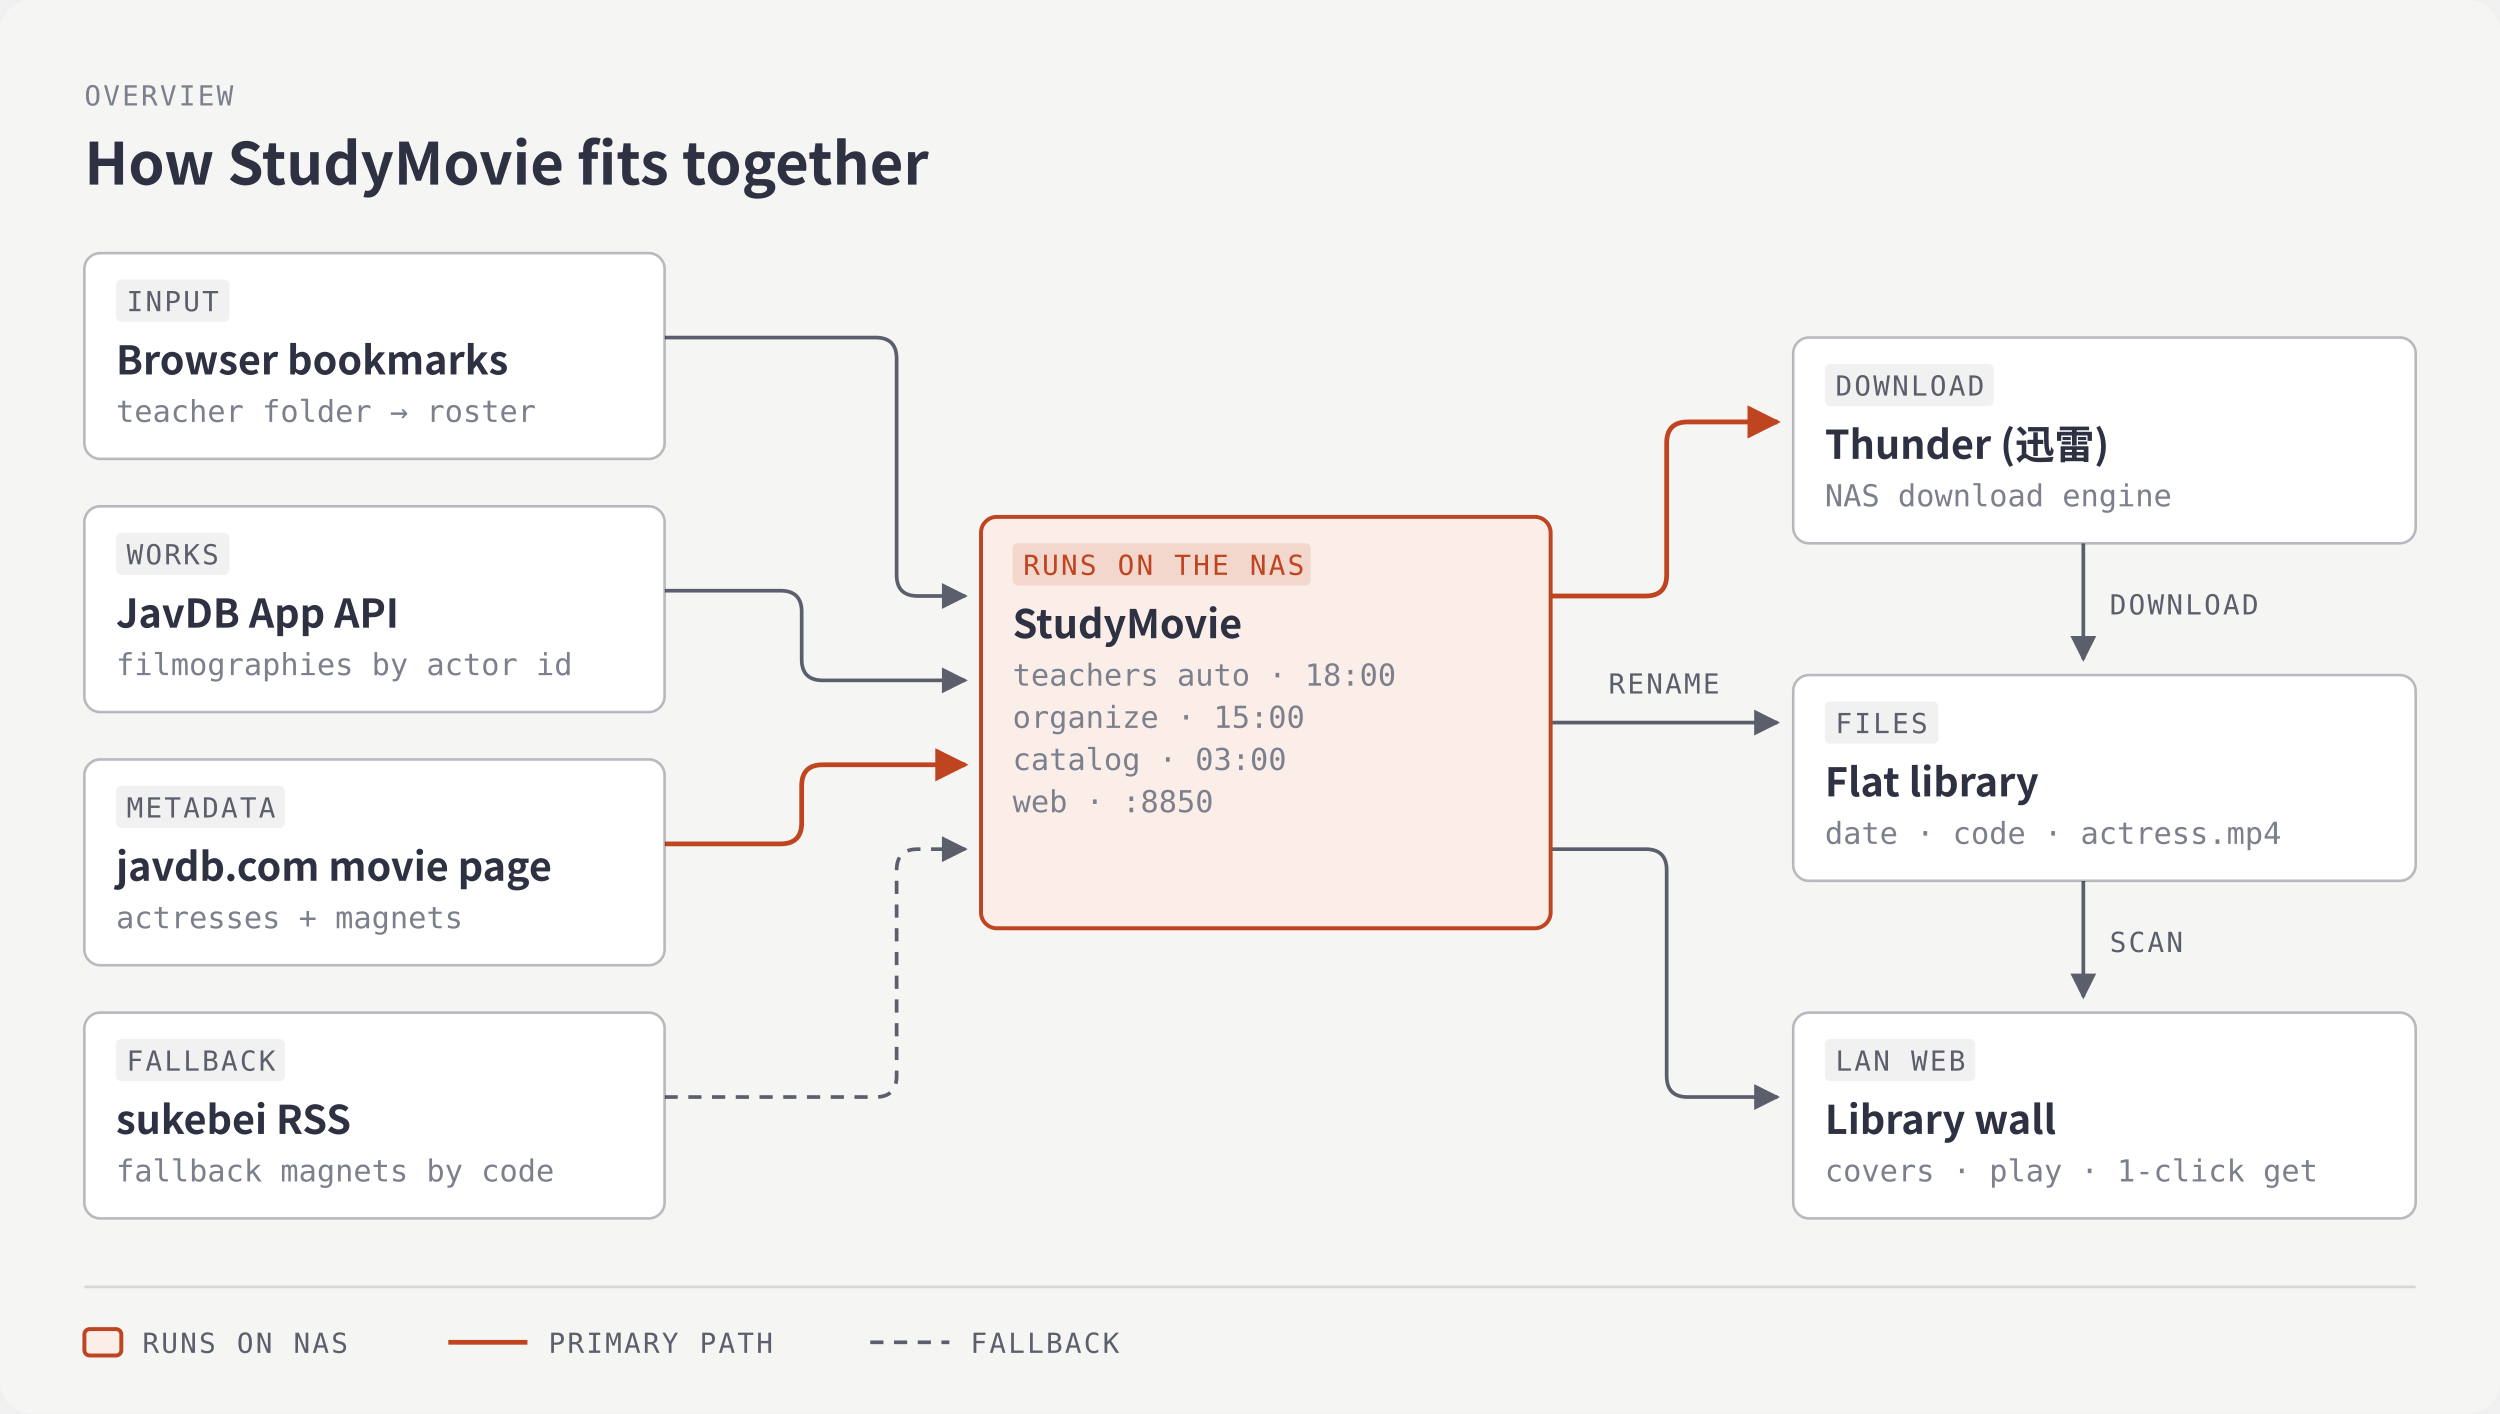
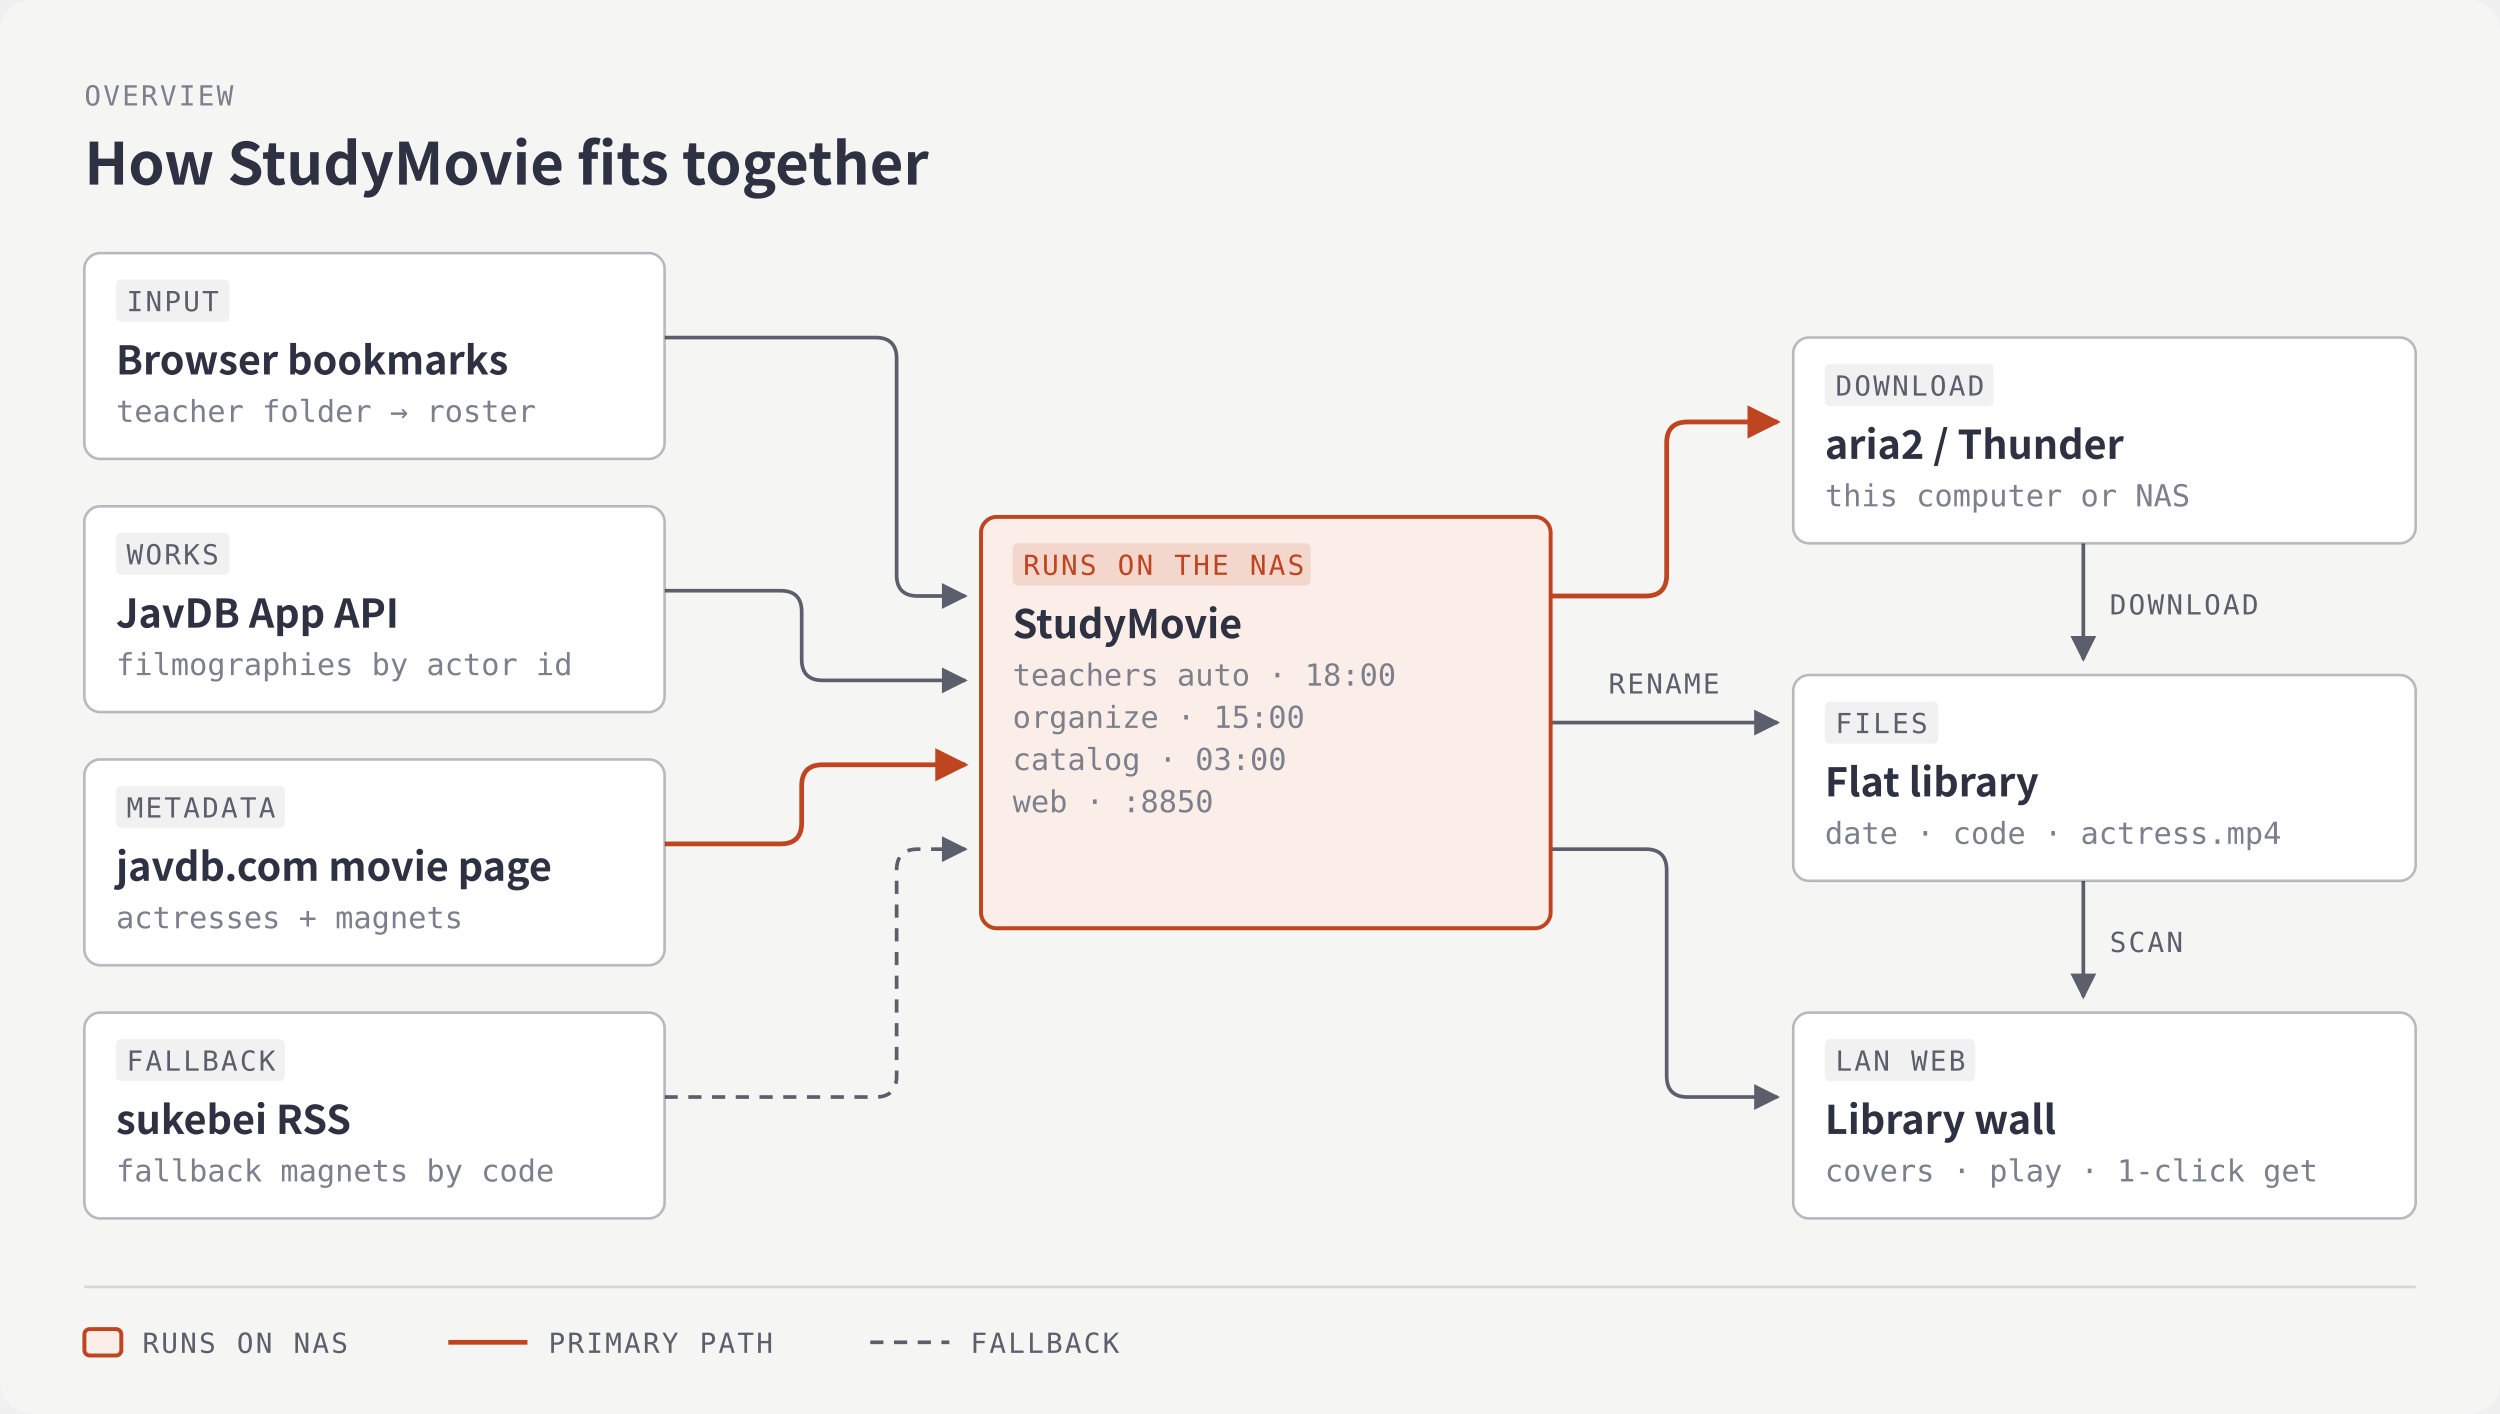
<svg xmlns="http://www.w3.org/2000/svg" viewBox="0 0 948 536" width="948" height="536" role="img" aria-labelledby="architecture-title architecture-desc">
  <defs>
    <marker id="architecturea" viewBox="0 0 10 10" refX="9" refY="5" markerWidth="7" markerHeight="7" orient="auto-start-reverse">
      <path d="M0 0 L10 5 L0 10 z" class="muted" />
    </marker>
    <marker id="architectureb" viewBox="0 0 10 10" refX="9" refY="5" markerWidth="7" markerHeight="7" orient="auto-start-reverse">
      <path d="M0 0 L10 5 L0 10 z" class="acc" />
    </marker>
  </defs>
  <style>
  .bg{fill:#f5f5f4}.card{fill:#ffffff}.box{fill:#ffffff;stroke:#2d3142;stroke-opacity:.32}
  .focal{fill:#fbeee8;stroke:#bf4520;stroke-width:1.5}.dim{fill:#ecebe8;stroke:#2d3142;stroke-opacity:.18}
  .ink{fill:#2d3142}.muted{fill:#5b5f6b}.soft{fill:#7c808c}.acc{fill:#bf4520}
  .line{stroke:#5b5f6b;stroke-width:1.4;fill:none}.aline{stroke:#bf4520;stroke-width:1.8;fill:none}
  .dash{stroke-dasharray:5 4}.rule{stroke:#2d3142;stroke-opacity:.16;fill:none}
  .tag{fill:#2d3142;fill-opacity:.07}.tagacc{fill:#bf4520;fill-opacity:.14}.mask{fill:#f5f5f4}
  .cover{fill:#dcdad5}.cover2{fill:#c9c6bf}.ok{fill:#2f7d4f}
  text{font-family:-apple-system,BlinkMacSystemFont,"Segoe UI","PingFang SC","Hiragino Sans","Noto Sans CJK SC",Helvetica,Arial,sans-serif}
  .mono{font-family:ui-monospace,SFMono-Regular,Menlo,Consolas,monospace}
  .t{font-size:22px;font-weight:600}.n{font-size:15px;font-weight:600}.s{font-size:11.5px}.e{font-size:10.5px;letter-spacing:.08em}
  @media (prefers-color-scheme:dark){
    .bg,.mask{fill:#1d1f24}.card{fill:#262930}.box{fill:#262930;stroke:#e9e7e2;stroke-opacity:.30}
    .focal{fill:#3a2620;stroke:#ea7a52}.dim{fill:#2c2f36;stroke:#e9e7e2;stroke-opacity:.16}
    .ink{fill:#f2f0ea}.muted{fill:#b9bcc5}.soft{fill:#9599a5}.acc{fill:#ea7a52}
    .line{stroke:#b9bcc5}.aline{stroke:#ea7a52}.rule{stroke:#e9e7e2}.tag{fill:#e9e7e2}.tagacc{fill:#ea7a52}
    .cover{fill:#3a3d45}.cover2{fill:#464a53}.ok{fill:#5fbf85}
  }
</style>
  <rect class="bg" width="948" height="536" rx="12" />
  <text class="mono e soft" x="32" y="40">OVERVIEW</text>
  <text class="t ink" x="32" y="70">How StudyMovie fits together</text>
  <path class="line" d="M252 128 H332 Q340 128 340 136 V218 Q340 226 348 226 H366" marker-end="url(#architecturea)" />
  <path class="line" d="M252 224 H296 Q304 224 304 232 V250 Q304 258 312 258 H366" marker-end="url(#architecturea)" />
  <path class="aline" d="M252 320 H296 Q304 320 304 312 V298 Q304 290 312 290 H366" marker-end="url(#architectureb)" />
  <path class="line dash" d="M252 416 H332 Q340 416 340 408 V330 Q340 322 348 322 H366" marker-end="url(#architecturea)" />
  <path class="aline" d="M588 226 H624 Q632 226 632 218 V168 Q632 160 640 160 H674" marker-end="url(#architectureb)" />
  <path class="line" d="M588 274 H674" marker-end="url(#architecturea)" />
  <path class="line" d="M588 322 H624 Q632 322 632 330 V408 Q632 416 640 416 H674" marker-end="url(#architecturea)" />
  <path class="line" d="M790 206 V250" marker-end="url(#architecturea)" />
  <path class="line" d="M790 334 V378" marker-end="url(#architecturea)" />
  <rect class="mask" x="605.0" y="251" width="52" height="16" />
  <text class="mono e muted" x="631" y="263" text-anchor="middle">RENAME</text>
  <rect class="mask" x="795" y="221" width="66" height="16" />
  <text class="mono e muted" x="800" y="233" text-anchor="start">DOWNLOAD</text>
  <rect class="mask" x="795" y="349" width="38" height="16" />
  <text class="mono e muted" x="800" y="361" text-anchor="start">SCAN</text>
  <rect class="box" x="32" y="96" width="220" height="78" rx="6" />
  <rect class="tag" x="44" y="106" width="43" height="16" rx="2" />
  <text class="mono e muted" x="48" y="118">INPUT</text>
  <text class="n ink" x="44" y="142">Browser bookmarks</text>
  <text class="mono s soft" x="44" y="160">teacher folder → roster</text>
  <rect class="box" x="32" y="192" width="220" height="78" rx="6" />
  <rect class="tag" x="44" y="202" width="43" height="16" rx="2" />
  <text class="mono e muted" x="48" y="214">WORKS</text>
  <text class="n ink" x="44" y="238">JavDB App API</text>
  <text class="mono s soft" x="44" y="256">filmographies by actor id</text>
  <rect class="box" x="32" y="288" width="220" height="78" rx="6" />
  <rect class="tag" x="44" y="298" width="64" height="16" rx="2" />
  <text class="mono e muted" x="48" y="310">METADATA</text>
  <text class="n ink" x="44" y="334">javdb.com movie page</text>
  <text class="mono s soft" x="44" y="352">actresses + magnets</text>
  <rect class="box" x="32" y="384" width="220" height="78" rx="6" />
  <rect class="tag" x="44" y="394" width="64" height="16" rx="2" />
  <text class="mono e muted" x="48" y="406">FALLBACK</text>
  <text class="n ink" x="44" y="430">sukebei RSS</text>
  <text class="mono s soft" x="44" y="448">fallback magnets by code</text>
  <rect class="focal" x="372" y="196" width="216" height="156" rx="6" />
  <rect class="tagacc" x="384" y="206" width="113" height="16" rx="2" />
  <text class="mono e acc" x="388" y="218">RUNS ON THE NAS</text>
  <text class="n ink" x="384" y="242">StudyMovie</text>
  <text class="mono s soft" x="384" y="260">teachers auto · 18:00</text>
  <text class="mono s soft" x="384" y="276">organize · 15:00</text>
  <text class="mono s soft" x="384" y="292">catalog · 03:00</text>
  <text class="mono s soft" x="384" y="308">web · :8850</text>
  <rect class="box" x="680" y="128" width="236" height="78" rx="6" />
  <rect class="tag" x="692" y="138" width="64" height="16" rx="2" />
  <text class="mono e muted" x="696" y="150">DOWNLOAD</text>
-   <text class="n ink" x="692" y="174">Thunder (迅雷)</text>
-   <text class="mono s soft" x="692" y="192">NAS download engine</text>
+   <text class="n ink" x="692" y="174">aria2 / Thunder</text>
+   <text class="mono s soft" x="692" y="192">this computer or NAS</text>
  <rect class="box" x="680" y="256" width="236" height="78" rx="6" />
  <rect class="tag" x="692" y="266" width="43" height="16" rx="2" />
  <text class="mono e muted" x="696" y="278">FILES</text>
  <text class="n ink" x="692" y="302">Flat library</text>
  <text class="mono s soft" x="692" y="320">date · code · actress.mp4</text>
  <rect class="box" x="680" y="384" width="236" height="78" rx="6" />
  <rect class="tag" x="692" y="394" width="57" height="16" rx="2" />
  <text class="mono e muted" x="696" y="406">LAN WEB</text>
  <text class="n ink" x="692" y="430">Library wall</text>
  <text class="mono s soft" x="692" y="448">covers · play · 1-click get</text>
  <line class="rule" x1="32" y1="488" x2="916" y2="488" />
  <rect class="focal" x="32" y="504" width="14" height="10" rx="2" />
  <text class="mono e muted" x="54" y="513">RUNS ON NAS</text>
  <line class="aline" x1="170" y1="509" x2="200" y2="509" />
  <text class="mono e muted" x="208" y="513">PRIMARY PATH</text>
  <line class="line dash" x1="330" y1="509" x2="360" y2="509" />
  <text class="mono e muted" x="368" y="513">FALLBACK</text>
</svg>
